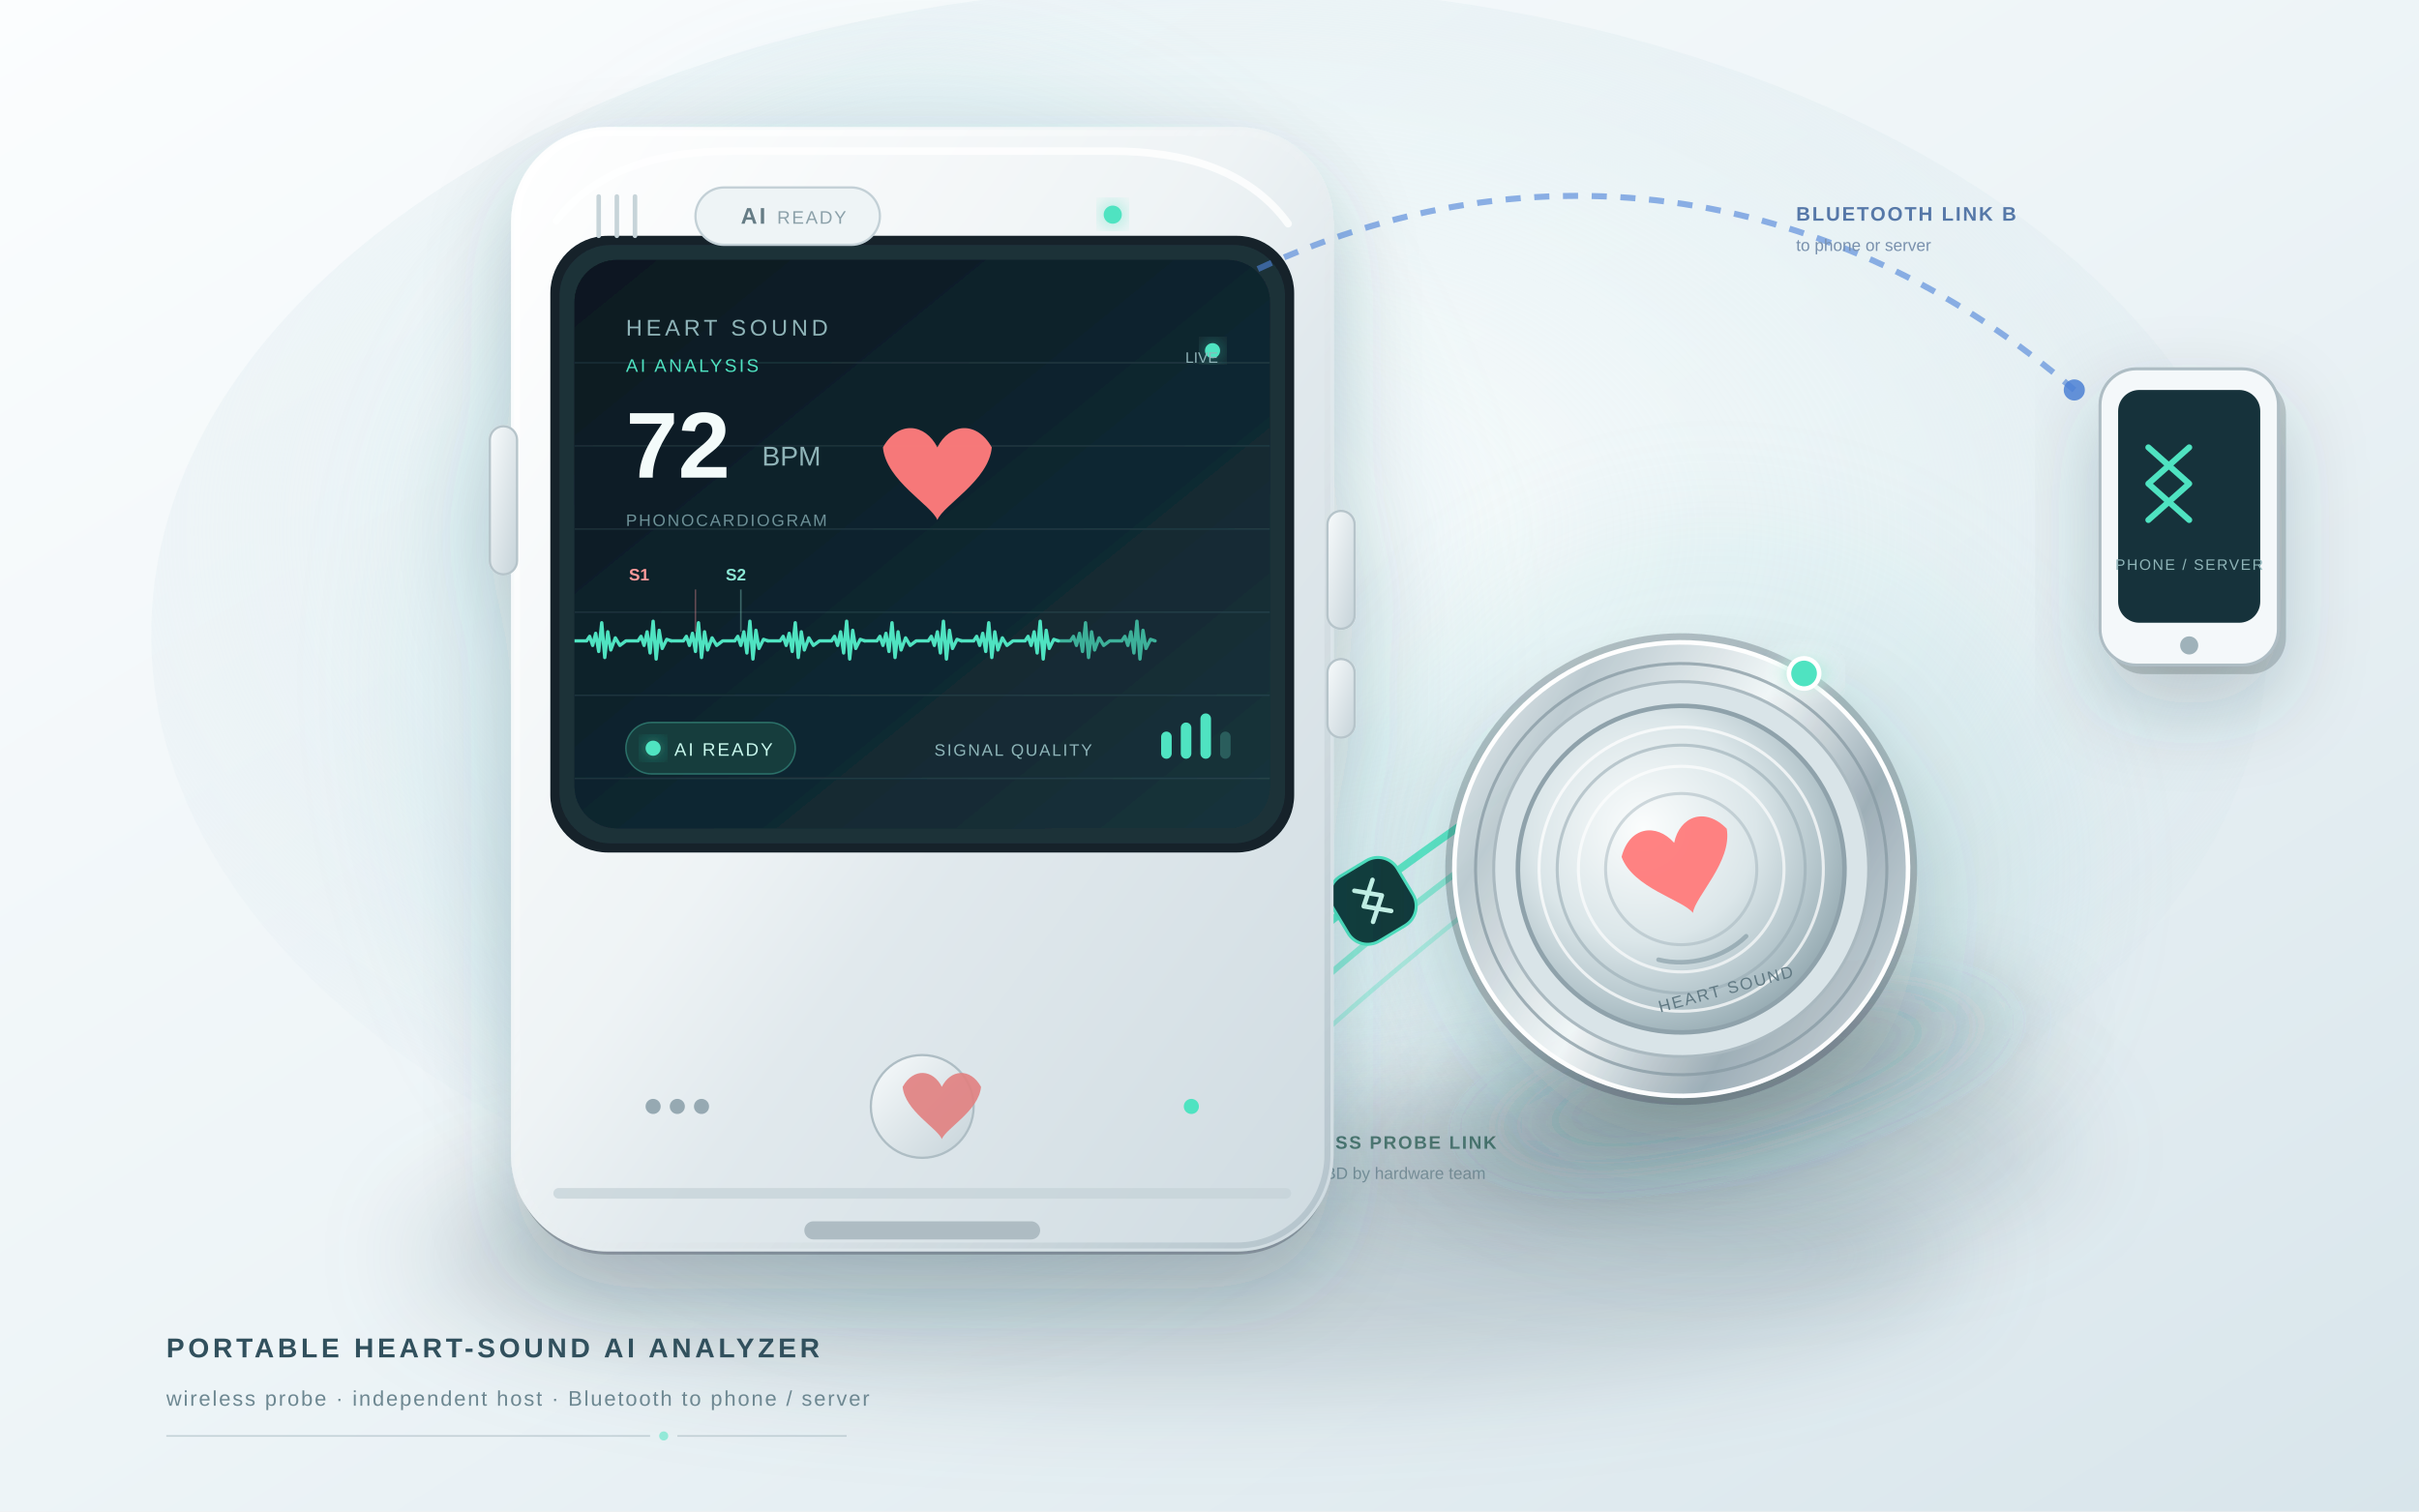
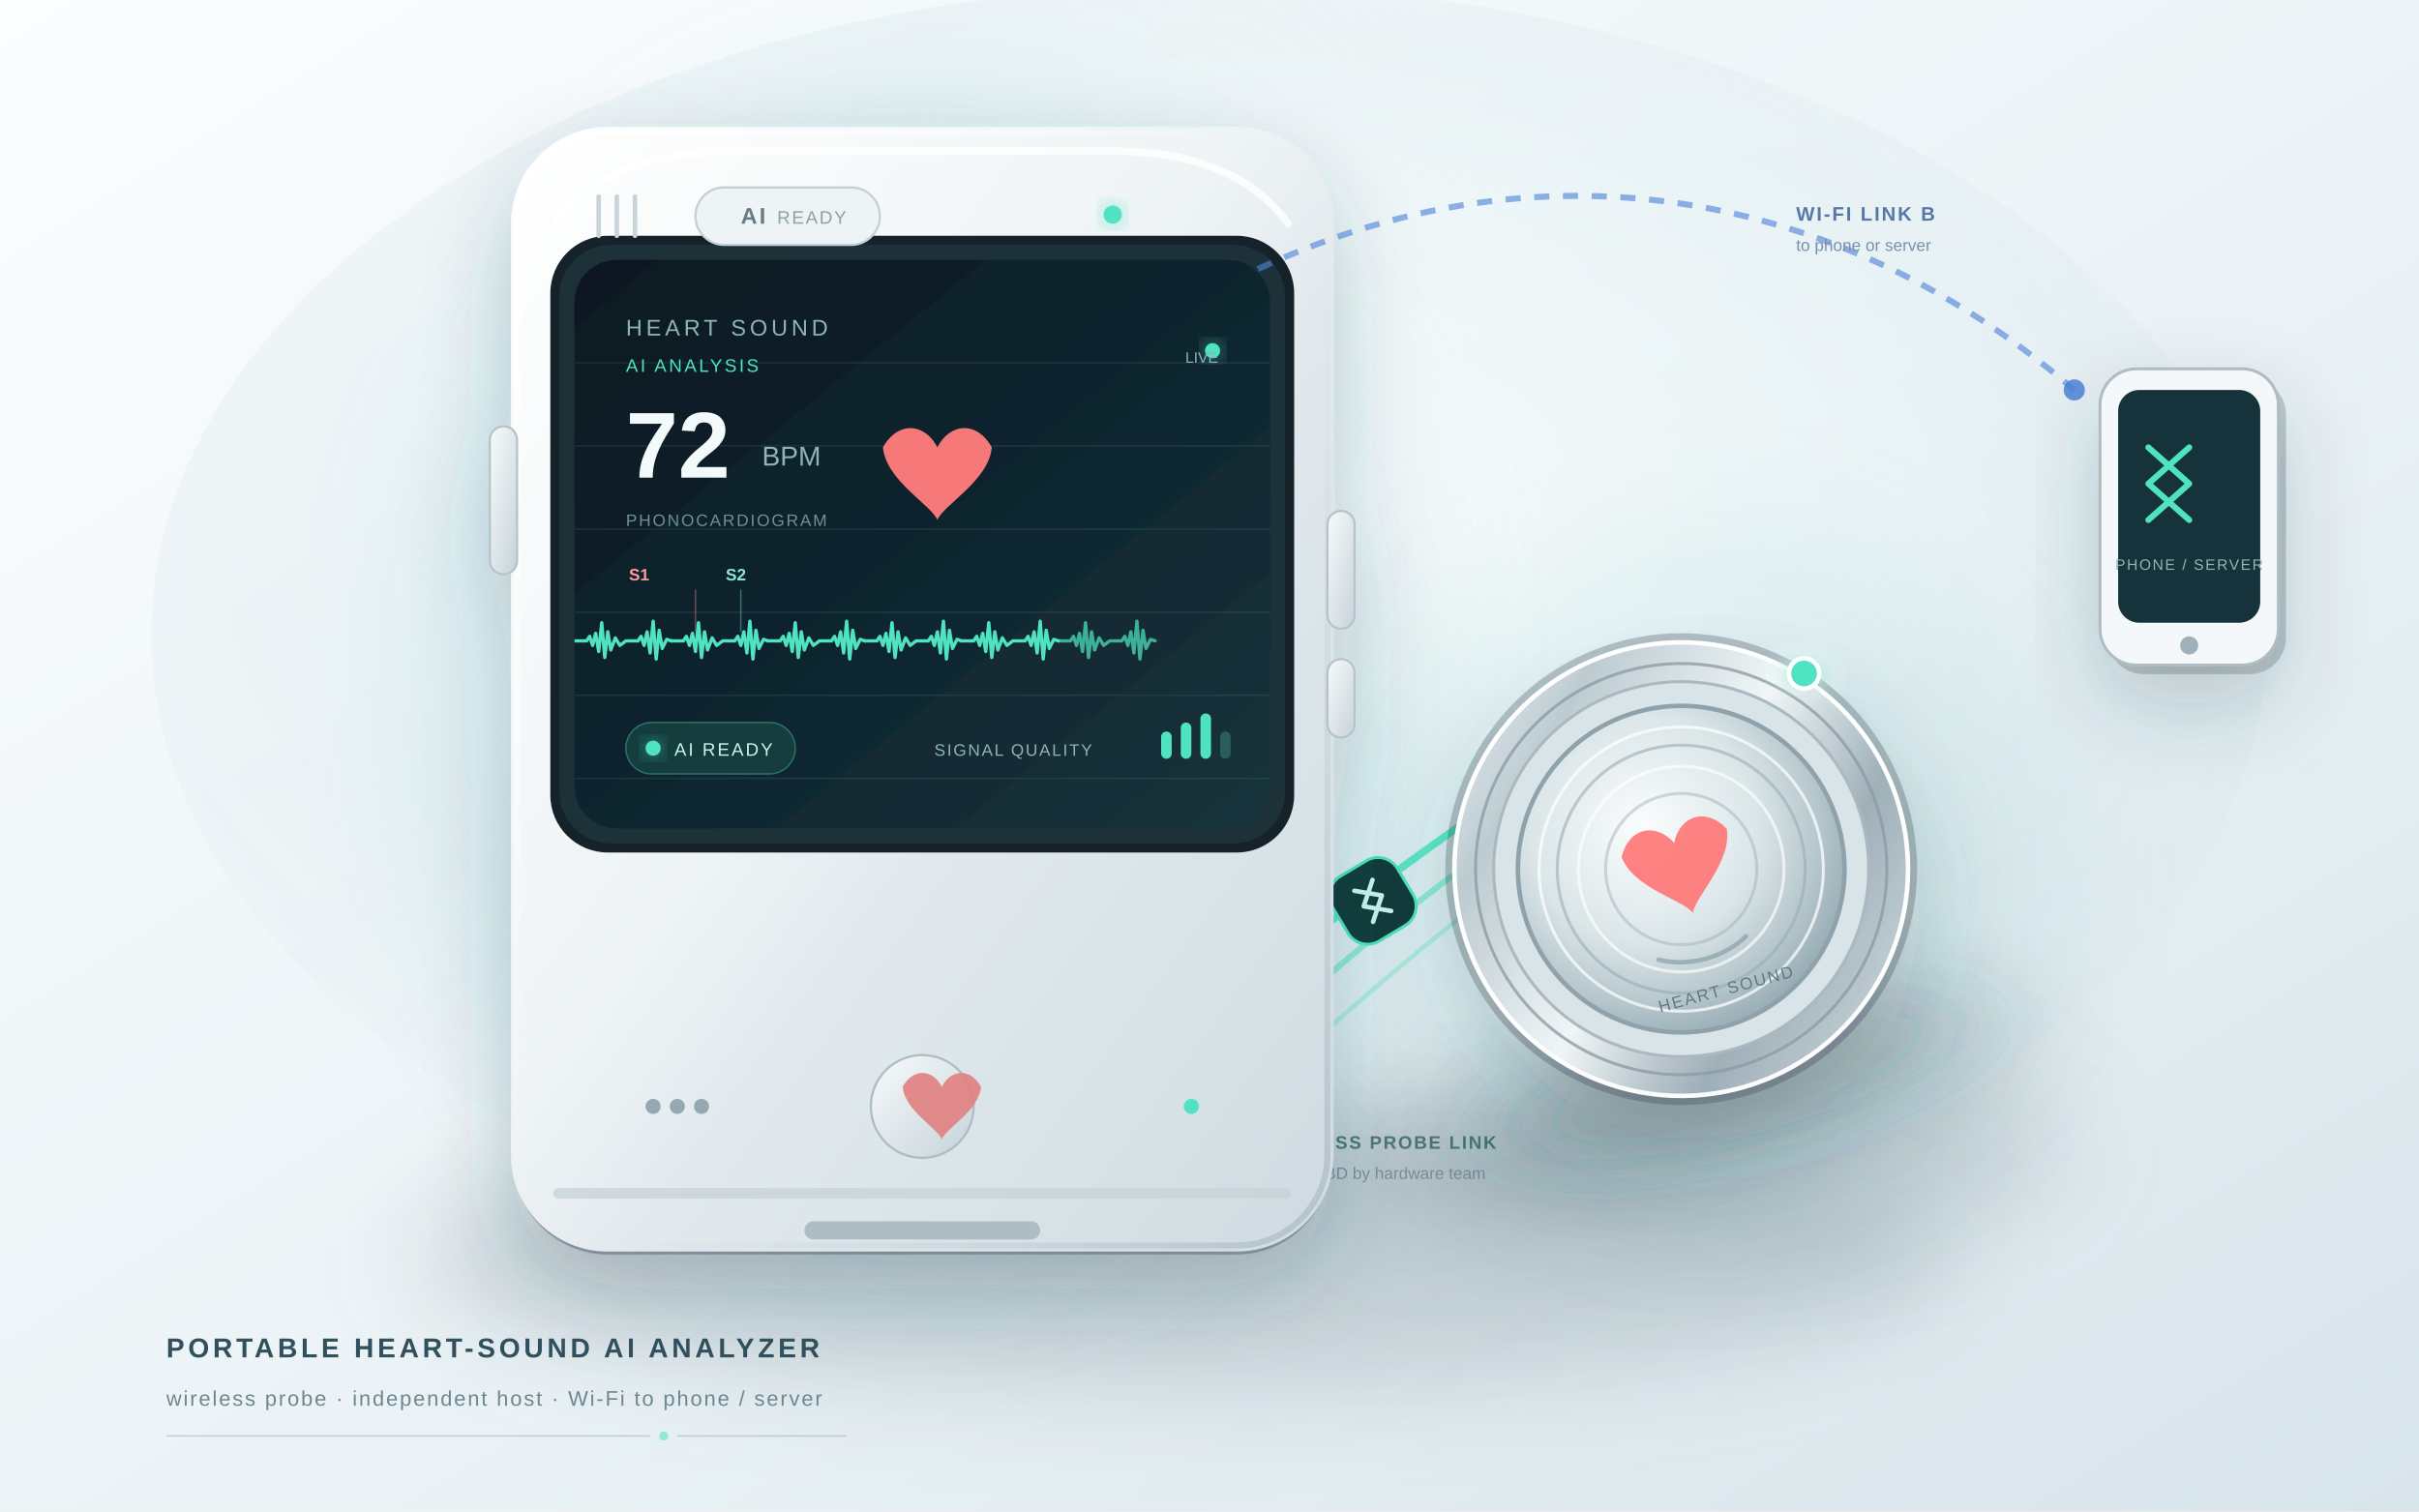
<svg xmlns="http://www.w3.org/2000/svg" width="1600" height="1000" viewBox="0 0 1600 1000">
  <defs>
    <linearGradient id="bgGradient" x1="0" y1="0" x2="1" y2="1">
      <stop offset="0" stop-color="#fbfdfe" />
      <stop offset="0.5" stop-color="#edf4f7" />
      <stop offset="1" stop-color="#d8e5eb" />
    </linearGradient>
    <radialGradient id="haloGradient" cx="50%" cy="42%" r="60%">
      <stop offset="0" stop-color="#ffffff" stop-opacity="0.95" />
      <stop offset="0.55" stop-color="#e7f3f5" stop-opacity="0.58" />
      <stop offset="1" stop-color="#cbdde5" stop-opacity="0" />
    </radialGradient>
    <linearGradient id="bodyGradient" x1="0" y1="0" x2="1" y2="1">
      <stop offset="0" stop-color="#ffffff" />
      <stop offset="0.45" stop-color="#eef3f5" />
      <stop offset="0.58" stop-color="#e1e9ed" />
      <stop offset="1" stop-color="#cfdbe1" />
    </linearGradient>
    <linearGradient id="bodyEdgeGradient" x1="0" y1="0" x2="1" y2="1">
      <stop offset="0" stop-color="#ffffff" stop-opacity="0.95" />
      <stop offset="0.4" stop-color="#ffffff" stop-opacity="0.18" />
      <stop offset="1" stop-color="#8fa4ae" stop-opacity="0.45" />
    </linearGradient>
    <linearGradient id="screenGradient" x1="0" y1="0" x2="1" y2="1">
      <stop offset="0" stop-color="#0b1820" />
      <stop offset="0.55" stop-color="#102630" />
      <stop offset="1" stop-color="#17333b" />
    </linearGradient>
    <linearGradient id="metalGradient" x1="0" y1="0" x2="1" y2="1">
      <stop offset="0" stop-color="#f6f9fa" />
      <stop offset="0.22" stop-color="#bdcbd1" />
      <stop offset="0.48" stop-color="#f2f7f8" />
      <stop offset="0.7" stop-color="#9eafb8" />
      <stop offset="1" stop-color="#dce6ea" />
    </linearGradient>
    <radialGradient id="diaphragmGradient" cx="42%" cy="35%" r="72%">
      <stop offset="0" stop-color="#fbfdfd" />
      <stop offset="0.48" stop-color="#dbe6e9" />
      <stop offset="0.75" stop-color="#b5c6cc" />
      <stop offset="1" stop-color="#8ca2aa" />
    </radialGradient>
    <linearGradient id="cableGradient" x1="0" y1="0" x2="1" y2="1">
      <stop offset="0" stop-color="#24343d" />
      <stop offset="0.5" stop-color="#4d626d" />
      <stop offset="1" stop-color="#1d2b33" />
    </linearGradient>
    <linearGradient id="buttonGradient" x1="0" y1="0" x2="1" y2="1">
      <stop offset="0" stop-color="#f8fbfc" />
      <stop offset="1" stop-color="#c6d3d9" />
    </linearGradient>
    <filter id="softShadow" x="-35%" y="-35%" width="180%" height="190%">
      <feDropShadow dx="0" dy="24" stdDeviation="28" flood-color="#29434f" flood-opacity="0.22" />
    </filter>
    <filter id="farShadow" x="-50%" y="-50%" width="200%" height="220%">
      <feGaussianBlur stdDeviation="34" />
    </filter>
    <filter id="glow" x="-40%" y="-40%" width="180%" height="180%">
      <feGaussianBlur stdDeviation="7" result="blur" />
      <feMerge>
        <feMergeNode in="blur" />
        <feMergeNode in="SourceGraphic" />
      </feMerge>
    </filter>
    <clipPath id="screenClipLocal">
      <rect x="-230" y="-288" width="460" height="376" rx="28" />
    </clipPath>
    <path id="pcgCycle" d="M0 0 L8 0 L10 -3 L12 3 L14 -5 L16 7 L18 -12 L20 11 L22 -6 L24 6 L27 -2 L30 3 L34 0 L42 0 L44 -3 L46 3 L48 -6 L50 8 L52 -13 L54 12 L56 -7 L58 5 L61 -1 L64 0" />
    <path id="heartShape" d="M -18 -18 C -8 -36 10 -34 18 -18 C 26 -34 44 -36 54 -18 C 52 4 22 20 18 30 C 14 20 -16 4 -18 -18 Z" />
  </defs>
  <rect width="1600" height="1000" fill="url(#bgGradient)" />
  <ellipse cx="800" cy="420" rx="700" ry="430" fill="url(#haloGradient)" />
  <ellipse cx="785" cy="830" rx="510" ry="88" fill="#3d5965" opacity="0.20" filter="url(#farShadow)" />
  <ellipse cx="1120" cy="760" rx="250" ry="62" fill="#37515d" opacity="0.18" filter="url(#farShadow)" />
  <ellipse cx="610" cy="450" rx="350" ry="410" fill="#65b6c5" opacity="0.10" filter="url(#farShadow)" />
  <ellipse cx="1135" cy="575" rx="240" ry="235" fill="#74c3c5" opacity="0.10" filter="url(#farShadow)" />
  <g fill="none" stroke="#4fe3c1" stroke-linecap="round" opacity="0.9">
    <path d="M 842 642 C 892 596 948 560 1002 520" stroke-width="5" />
    <path d="M 842 678 C 904 620 970 572 1032 526" stroke-width="4" opacity="0.62" />
    <path d="M 842 714 C 916 644 994 584 1062 532" stroke-width="3" opacity="0.38" />
  </g>
  <g transform="translate(908 596) rotate(-31)">
    <rect x="-25" y="-25" width="50" height="50" rx="15" fill="#123c3c" stroke="#4fe3c1" stroke-width="2" />
    <path d="M -7 -12 L 7 0 L -7 12 M 7 -12 L -7 0 L 7 12" fill="none" stroke="#c9f7ec" stroke-width="3" stroke-linecap="round" stroke-linejoin="round" />
  </g>
  <text x="830" y="760" fill="#4d7771" font-family="Arial, sans-serif" font-size="12" font-weight="700" letter-spacing="1.1">WIRELESS PROBE LINK</text>
  <text x="830" y="780" fill="#78909a" font-family="Arial, sans-serif" font-size="11">method TBD by hardware team</text>
  <g transform="translate(610 460)" filter="url(#softShadow)">
    <rect x="-270" y="-370" width="540" height="740" rx="62" fill="#25343c" opacity="0.30" />
    <rect x="-272" y="-376" width="544" height="744" rx="64" fill="url(#bodyGradient)" />
    <rect x="-268" y="-372" width="536" height="736" rx="60" fill="none" stroke="url(#bodyEdgeGradient)" stroke-width="4" />
    <path d="M -242 -314 C -214 -350 -170 -360 -126 -360 L 126 -360 C 172 -360 216 -348 242 -312" fill="none" stroke="#ffffff" stroke-width="5" stroke-linecap="round" opacity="0.8" />
    <rect x="-246" y="-304" width="492" height="408" rx="38" fill="#14222a" />
    <rect x="-240" y="-298" width="480" height="396" rx="34" fill="#1d3038" />
    <rect x="-230" y="-288" width="460" height="376" rx="28" fill="url(#screenGradient)" />
    <g clip-path="url(#screenClipLocal)">
      <rect x="-230" y="-288" width="460" height="376" rx="28" fill="url(#screenGradient)" />
      <g opacity="0.10" stroke="#a9d9d8" stroke-width="1">
        <line x1="-230" y1="-220" x2="230" y2="-220" />
        <line x1="-230" y1="-165" x2="230" y2="-165" />
        <line x1="-230" y1="-110" x2="230" y2="-110" />
        <line x1="-230" y1="-55" x2="230" y2="-55" />
        <line x1="-230" y1="0" x2="230" y2="0" />
        <line x1="-230" y1="55" x2="230" y2="55" />
      </g>
      <text x="-196" y="-238" fill="#8fb4b8" font-family="Arial, sans-serif" font-size="15" letter-spacing="2.5">HEART SOUND</text>
      <text x="-196" y="-214" fill="#4fe3c1" font-family="Arial, sans-serif" font-size="12" letter-spacing="1.6">AI ANALYSIS</text>
      <circle cx="192" cy="-228" r="5" fill="#4fe3c1" filter="url(#glow)" />
      <text x="174" y="-220" fill="#8fb4b8" font-family="Arial, sans-serif" font-size="10">LIVE</text>
      <text x="-196" y="-144" fill="#f3fbfa" font-family="Arial, sans-serif" font-size="62" font-weight="700">72</text>
      <text x="-106" y="-152" fill="#8fb4b8" font-family="Arial, sans-serif" font-size="18">BPM</text>
      <use href="#heartShape" x="-8" y="-146" fill="#ff7c7c" opacity="0.96" />
      <text x="-196" y="-112" fill="#6e9298" font-family="Arial, sans-serif" font-size="11" letter-spacing="1.2">PHONOCARDIOGRAM</text>
      <g fill="none" stroke="#4fe3c1" stroke-width="2.2" stroke-linecap="round" stroke-linejoin="round">
        <use href="#pcgCycle" x="-230" y="-36" />
        <use href="#pcgCycle" x="-166" y="-36" />
        <use href="#pcgCycle" x="-102" y="-36" />
        <use href="#pcgCycle" x="-38" y="-36" />
        <use href="#pcgCycle" x="26" y="-36" />
        <use href="#pcgCycle" x="90" y="-36" opacity="0.72" />
      </g>
      <text x="-194" y="-76" fill="#ff9b9b" font-family="Arial, sans-serif" font-size="11" font-weight="700">S1</text>
      <text x="-130" y="-76" fill="#8be8d4" font-family="Arial, sans-serif" font-size="11" font-weight="700">S2</text>
      <line x1="-150" y1="-70" x2="-150" y2="-42" stroke="#ff9b9b" stroke-width="1" opacity="0.35" />
      <line x1="-120" y1="-70" x2="-120" y2="-42" stroke="#8be8d4" stroke-width="1" opacity="0.35" />
      <rect x="-196" y="18" width="112" height="34" rx="17" fill="#123c3c" stroke="#2c6f68" stroke-width="1" />
      <circle cx="-178" cy="35" r="5" fill="#4fe3c1" filter="url(#glow)" />
      <text x="-164" y="40" fill="#c9f7ec" font-family="Arial, sans-serif" font-size="12" letter-spacing="1.3">AI READY</text>
      <text x="8" y="40" fill="#8fb4b8" font-family="Arial, sans-serif" font-size="11" letter-spacing="1.1">SIGNAL QUALITY</text>
      <rect x="158" y="24" width="7" height="18" rx="3.5" fill="#4fe3c1" />
      <rect x="171" y="18" width="7" height="24" rx="3.5" fill="#4fe3c1" />
      <rect x="184" y="12" width="7" height="30" rx="3.5" fill="#4fe3c1" />
      <rect x="197" y="24" width="7" height="18" rx="3.5" fill="#2a5d5b" />
    </g>
    <g>
      <rect x="-34" y="238" width="68" height="68" rx="34" fill="url(#buttonGradient)" stroke="#aebdc4" stroke-width="1.5" />
      <g transform="translate(0 272) scale(0.72)">
        <use href="#heartShape" fill="#e17f7f" opacity="0.9" />
      </g>
      <circle cx="-178" cy="272" r="5" fill="#96a9b2" />
      <circle cx="-162" cy="272" r="5" fill="#96a9b2" />
      <circle cx="-146" cy="272" r="5" fill="#96a9b2" />
      <circle cx="178" cy="272" r="5" fill="#4fe3c1" />
    </g>
    <rect x="-244" y="326" width="488" height="7" rx="3.5" fill="#c6d3d8" opacity="0.75" />
    <rect x="-78" y="348" width="156" height="12" rx="6" fill="#aebcc3" />
    <rect x="-286" y="-178" width="18" height="98" rx="9" fill="url(#buttonGradient)" stroke="#b6c4ca" stroke-width="1.5" />
    <rect x="268" y="-122" width="18" height="78" rx="9" fill="url(#buttonGradient)" stroke="#b6c4ca" stroke-width="1.5" />
    <rect x="268" y="-24" width="18" height="52" rx="9" fill="url(#buttonGradient)" stroke="#b6c4ca" stroke-width="1.5" />
    <rect x="-150" y="-336" width="122" height="38" rx="19" fill="#eef4f6" stroke="#c3d0d6" stroke-width="1.5" />
    <text x="-120" y="-312" fill="#657b85" font-family="Arial, sans-serif" font-size="15" font-weight="700" letter-spacing="1.4">AI</text>
    <text x="-96" y="-312" fill="#8ba0a9" font-family="Arial, sans-serif" font-size="12" letter-spacing="1.1">READY</text>
    <circle cx="126" cy="-318" r="6" fill="#4fe3c1" filter="url(#glow)" />
    <path d="M -214 -304 L -214 -330" stroke="#c7d4d9" stroke-width="3" stroke-linecap="round" />
    <path d="M -202 -304 L -202 -330" stroke="#c7d4d9" stroke-width="3" stroke-linecap="round" />
    <path d="M -190 -304 L -190 -330" stroke="#c7d4d9" stroke-width="3" stroke-linecap="round" />
  </g>
  <g transform="translate(1112 575) rotate(-15)" filter="url(#softShadow)">
    <ellipse cx="0" cy="142" rx="178" ry="48" fill="#20343d" opacity="0.22" filter="url(#farShadow)" />
    <circle r="156" fill="#24343c" opacity="0.26" />
    <circle r="150" fill="url(#metalGradient)" stroke="#ffffff" stroke-width="3" opacity="0.98" />
    <circle r="136" fill="none" stroke="#879aa3" stroke-width="2" opacity="0.75" />
    <circle r="124" fill="#d9e4e8" stroke="#aab9c0" stroke-width="2" />
    <circle r="108" fill="url(#diaphragmGradient)" stroke="#8fa2ab" stroke-width="3" />
    <circle r="94" fill="none" stroke="#ffffff" stroke-width="2" opacity="0.72" />
    <circle r="82" fill="none" stroke="#98abb3" stroke-width="2" opacity="0.58" />
    <circle r="68" fill="none" stroke="#ffffff" stroke-width="2" opacity="0.66" />
    <circle r="50" fill="none" stroke="#9eafb7" stroke-width="2" opacity="0.46" />
    <use href="#heartShape" x="-18" y="0" fill="#ff7c7c" opacity="0.95" />
    <path d="M -30 54 C -12 64 12 64 30 54" fill="none" stroke="#78909a" stroke-width="3" stroke-linecap="round" opacity="0.55" />
    <text x="-38" y="88" fill="#607882" font-family="Arial, sans-serif" font-size="11" letter-spacing="1.2">HEART SOUND</text>
    <circle cx="112" cy="-104" r="10" fill="#4fe3c1" stroke="#ffffff" stroke-width="3" filter="url(#glow)" />
  </g>
  <path d="M 832 178 C 1030 86 1226 132 1372 258" fill="none" stroke="#4d83d8" stroke-width="4" stroke-dasharray="10 9" opacity="0.62" />
  <circle cx="1372" cy="258" r="7" fill="#4d83d8" opacity="0.85" />
-   <text x="1188" y="146" fill="#5678a8" font-family="Arial, sans-serif" font-size="13" font-weight="700" letter-spacing="1.2">BLUETOOTH LINK B</text>
+   <text x="1188" y="146" fill="#5678a8" font-family="Arial, sans-serif" font-size="13" font-weight="700" letter-spacing="1.2">WI-FI LINK B</text>
  <text x="1188" y="166" fill="#7890ad" font-family="Arial, sans-serif" font-size="11">to phone or server</text>
  <g transform="translate(1394 250)" filter="url(#softShadow)">
    <rect x="0" y="0" width="118" height="196" rx="24" fill="#23343c" opacity="0.22" />
    <rect x="-5" y="-6" width="118" height="196" rx="24" fill="#f4f8fa" stroke="#aebdc4" stroke-width="2" />
    <rect x="7" y="8" width="94" height="154" rx="14" fill="#16333b" />
    <circle cx="54" cy="177" r="6" fill="#9fb2ba" />
    <path d="M 27 46 L 54 70 L 27 94 M 54 46 L 27 70 L 54 94" fill="none" stroke="#4fe3c1" stroke-width="4" stroke-linecap="round" stroke-linejoin="round" />
    <text x="54" y="127" fill="#8fb4b8" font-family="Arial, sans-serif" font-size="10" text-anchor="middle" letter-spacing="1">PHONE / SERVER</text>
  </g>
  <text x="110" y="898" fill="#31505d" font-family="Arial, sans-serif" font-size="18" font-weight="700" letter-spacing="2.4">PORTABLE HEART-SOUND AI ANALYZER</text>
-   <text x="110" y="930" fill="#6d8791" font-family="Arial, sans-serif" font-size="14" letter-spacing="1.2">wireless probe  ·  independent host  ·  Bluetooth to phone / server</text>
+   <text x="110" y="930" fill="#6d8791" font-family="Arial, sans-serif" font-size="14" letter-spacing="1.2">wireless probe  ·  independent host  ·  Wi-Fi to phone / server</text>
  <g opacity="0.55">
    <line x1="110" y1="950" x2="430" y2="950" stroke="#9fb2ba" stroke-width="1" />
    <circle cx="439" cy="950" r="3" fill="#4fe3c1" />
    <line x1="448" y1="950" x2="560" y2="950" stroke="#9fb2ba" stroke-width="1" />
  </g>
</svg>
